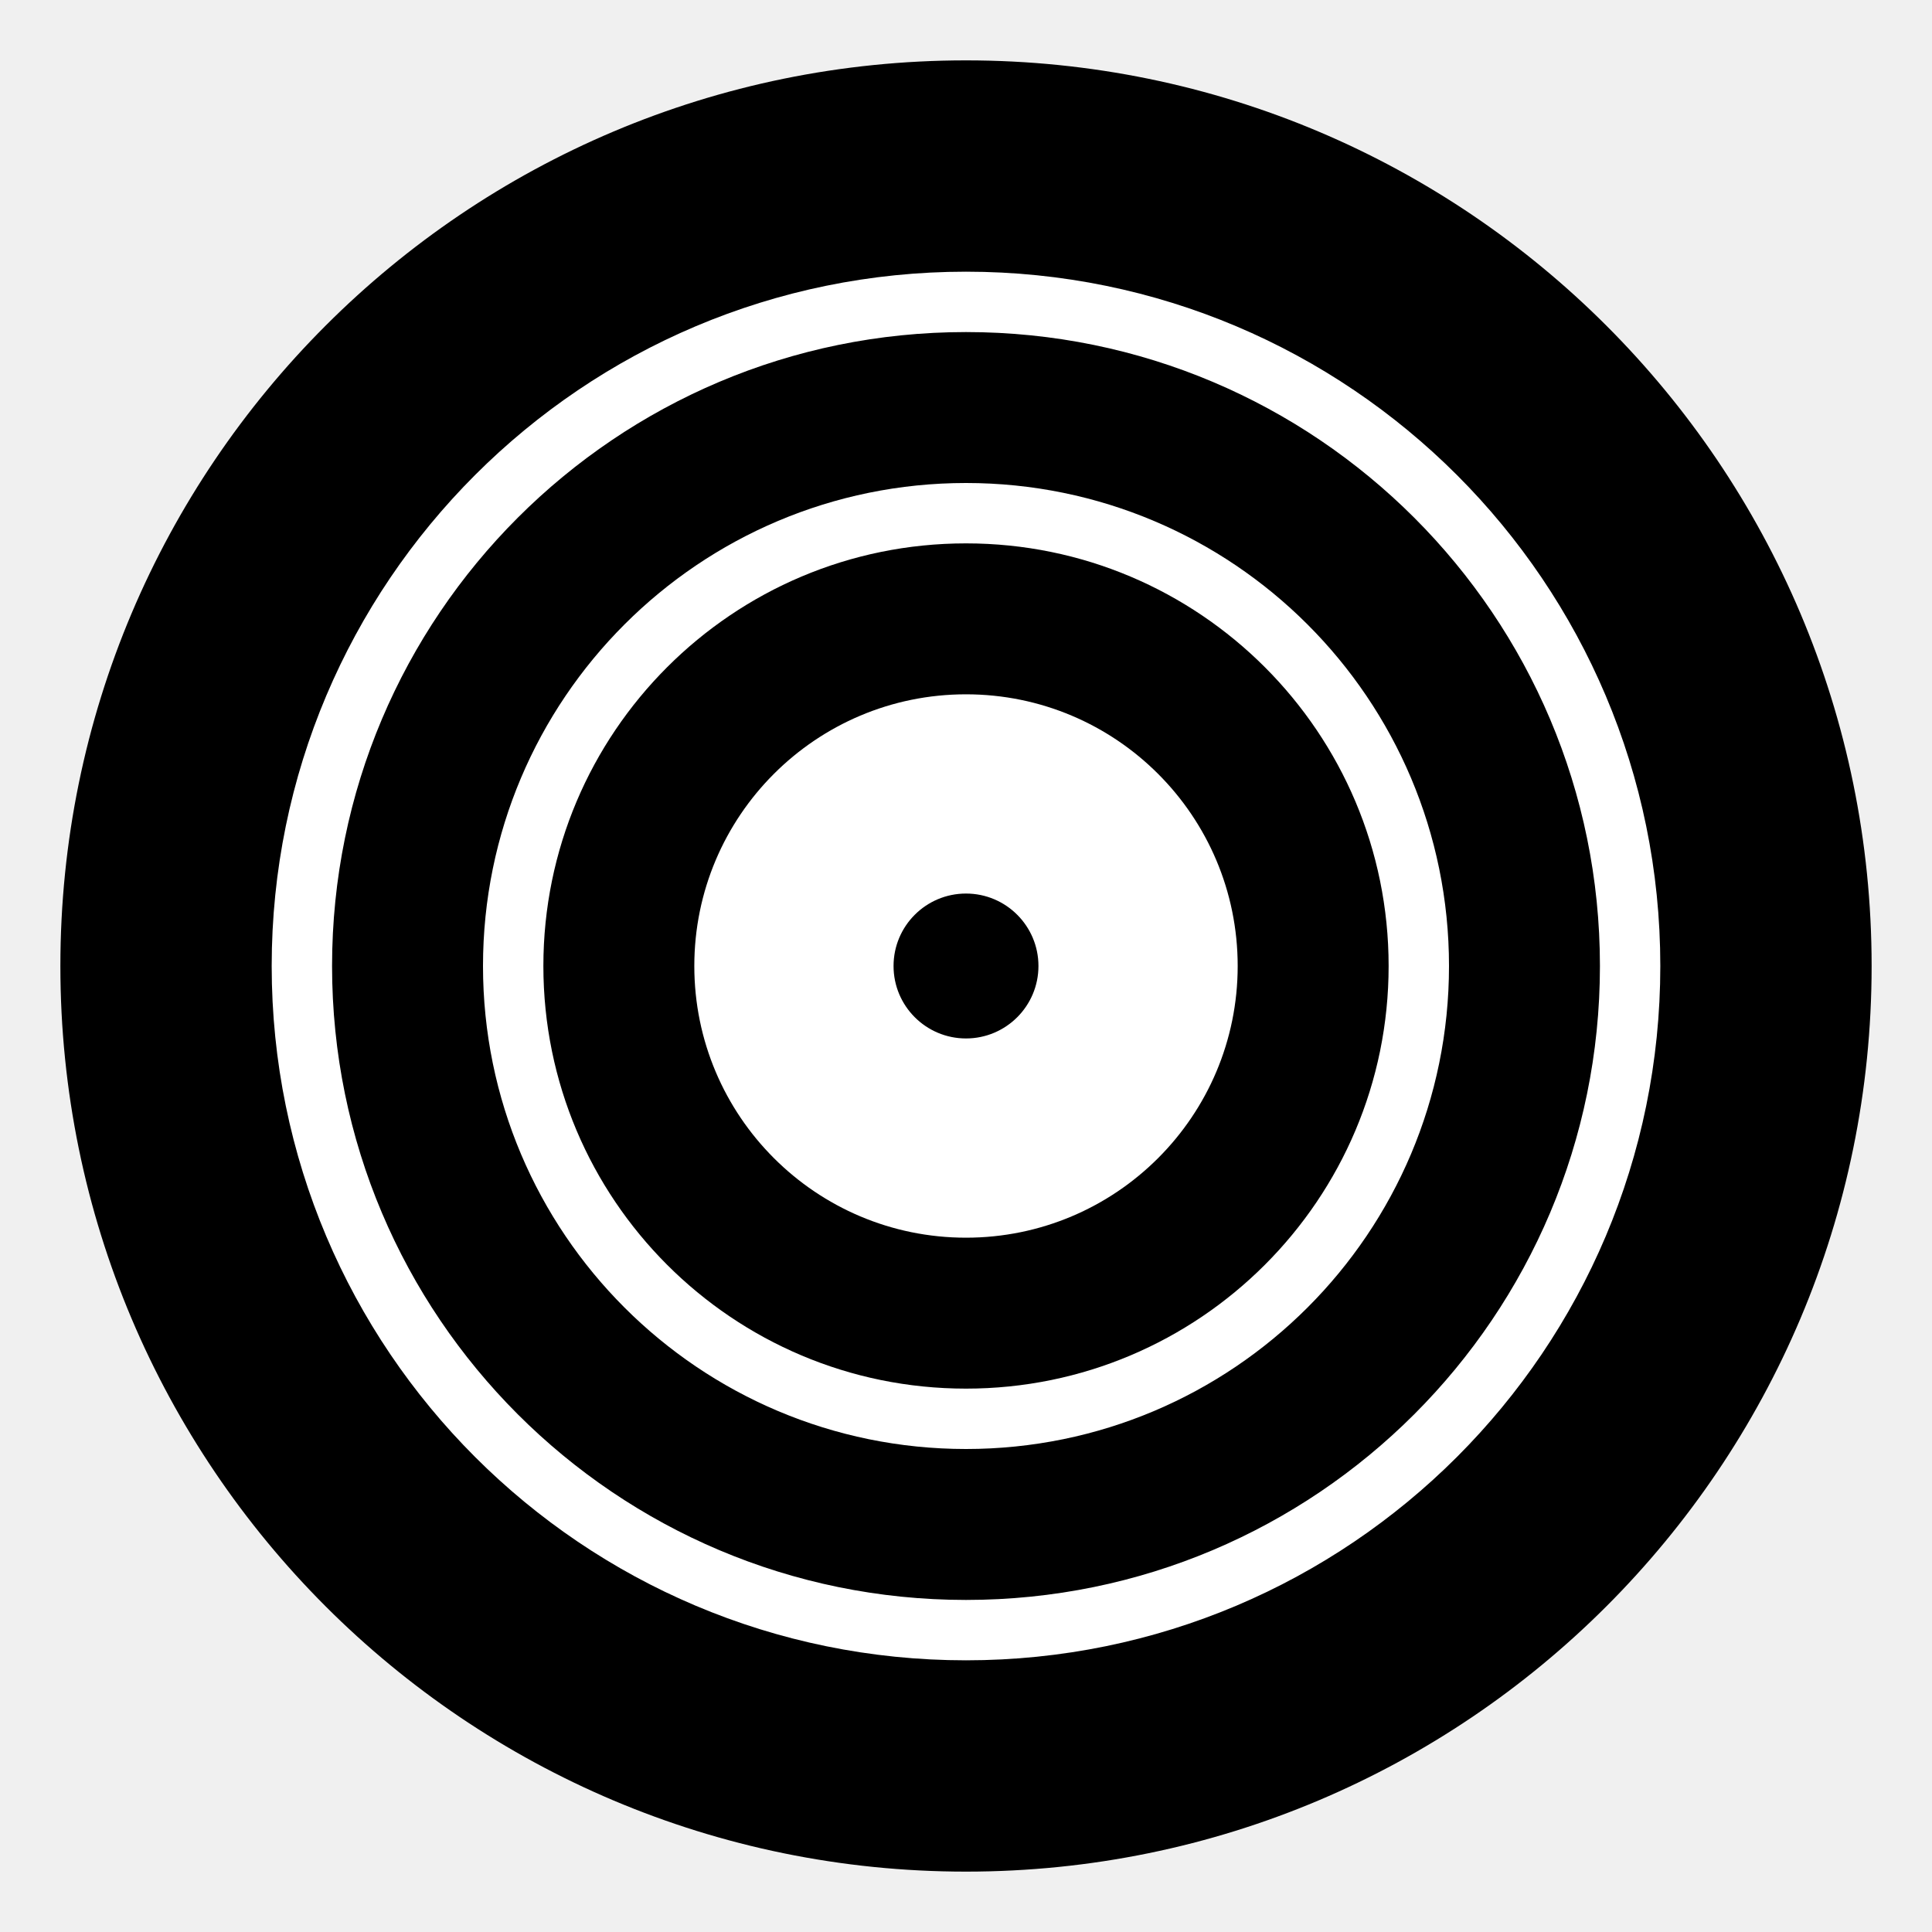
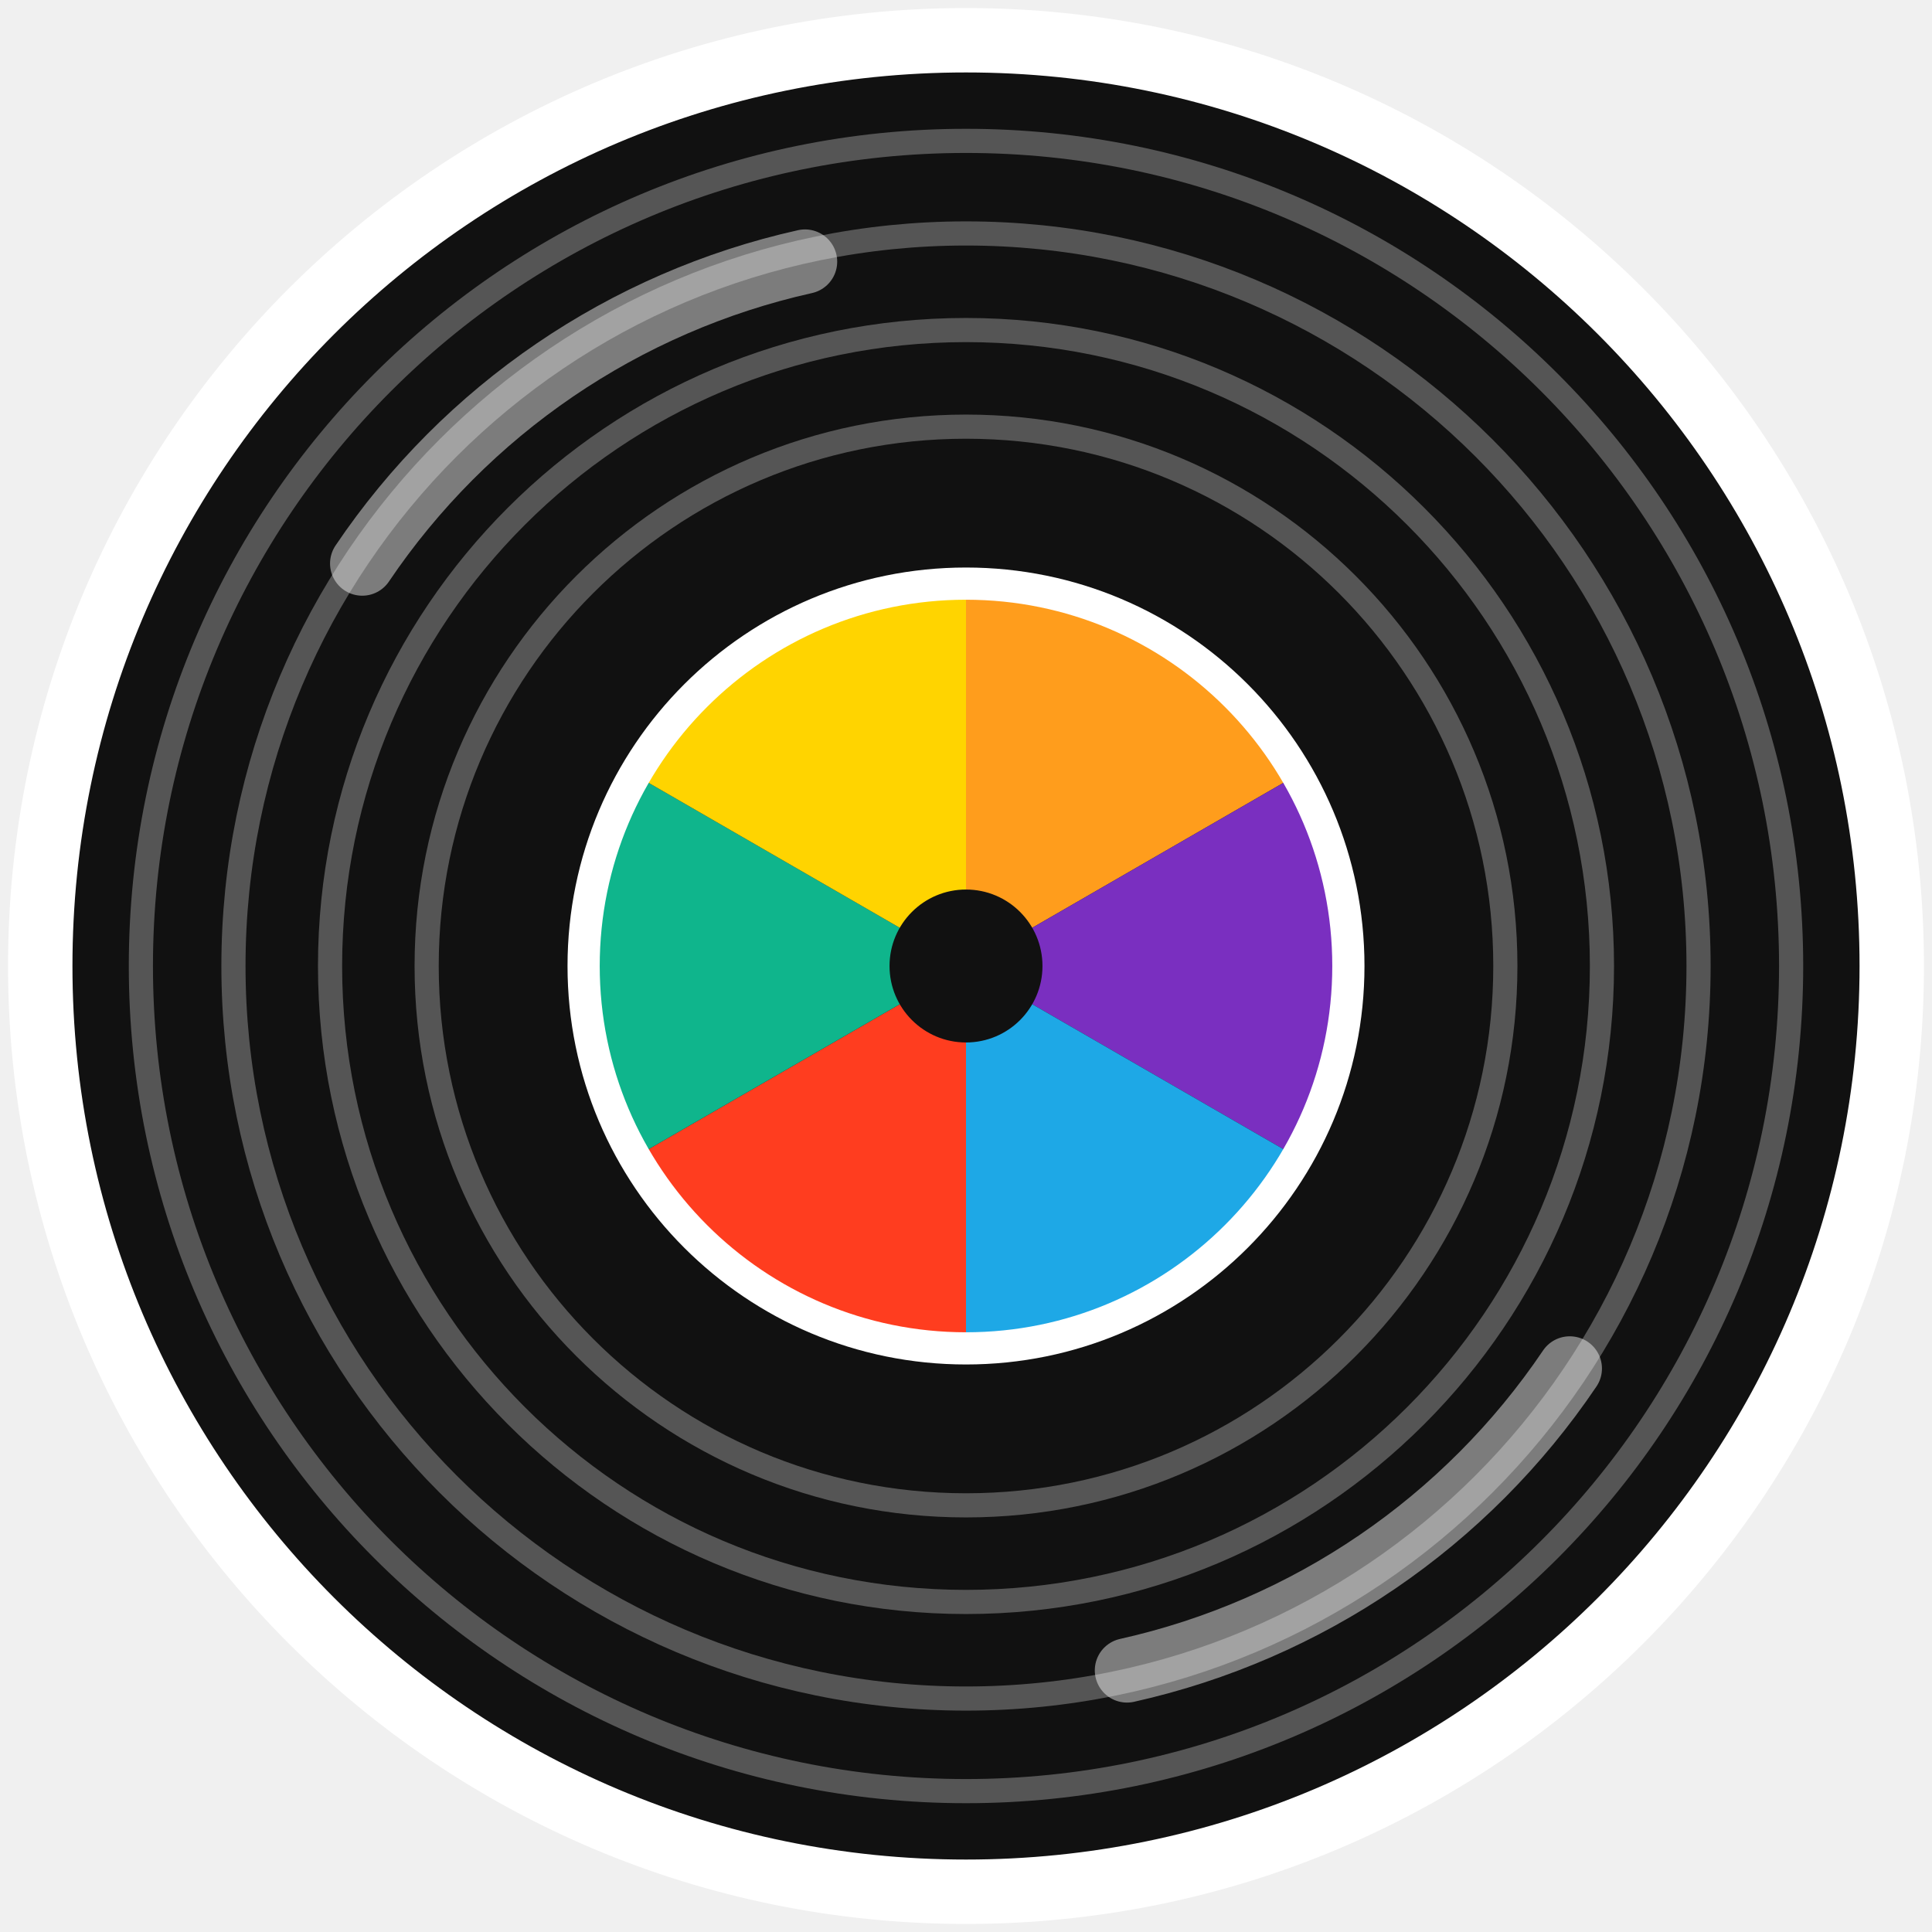
- <svg xmlns="http://www.w3.org/2000/svg" viewBox="0 0 32 32">
-   <circle cx="16" cy="16" r="15" fill="#000" />
-   <circle cx="16" cy="16" r="11" fill="none" stroke="#fff" stroke-width="1" />
-   <circle cx="16" cy="16" r="7.5" fill="none" stroke="#fff" stroke-width="1" />
-   <circle cx="16" cy="16" r="4.5" fill="#fff" />
-   <circle cx="16" cy="16" r="1.2" fill="#000" />
+ <svg xmlns="http://www.w3.org/2000/svg" viewBox="0 0 48 48">
+   <circle cx="24" cy="24" r="23" fill="#111" stroke="#fff" stroke-width="1.6" />
+   <circle cx="24" cy="24" r="20.5" fill="none" stroke="#555" stroke-width=".6" />
+   <circle cx="24" cy="24" r="18.2" fill="none" stroke="#555" stroke-width=".6" />
+   <circle cx="24" cy="24" r="15.8" fill="none" stroke="#555" stroke-width=".6" />
+   <circle cx="24" cy="24" r="13.4" fill="none" stroke="#555" stroke-width=".6" />
+   <path d="M9 14A18 18 0 0 1 20 6.5" fill="none" stroke="#fff" stroke-width="1.6" stroke-linecap="round" opacity=".45" />
+   <path d="M39 34A18 18 0 0 1 28 41.5" fill="none" stroke="#fff" stroke-width="1.6" stroke-linecap="round" opacity=".45" />
+   <path d="M24 24L24.00 14.50A9.5 9.5 0 0 1 32.23 19.25Z" fill="#ff9d1c" />
+   <path d="M24 24L32.23 19.25A9.5 9.5 0 0 1 32.23 28.75Z" fill="#7a2fc0" />
+   <path d="M24 24L32.23 28.75A9.5 9.5 0 0 1 24.00 33.50Z" fill="#1ea8e6" />
+   <path d="M24 24L24.00 33.50A9.5 9.5 0 0 1 15.77 28.75Z" fill="#ff3d1f" />
+   <path d="M24 24L15.77 28.75A9.5 9.5 0 0 1 15.77 19.25Z" fill="#0fb58c" />
+   <path d="M24 24L15.77 19.25A9.5 9.5 0 0 1 24.00 14.50Z" fill="#ffd400" />
+   <circle cx="24" cy="24" r="9.5" fill="none" stroke="#fff" stroke-width=".8" />
+   <circle cx="24" cy="24" r="1.9" fill="#111" />
</svg>
